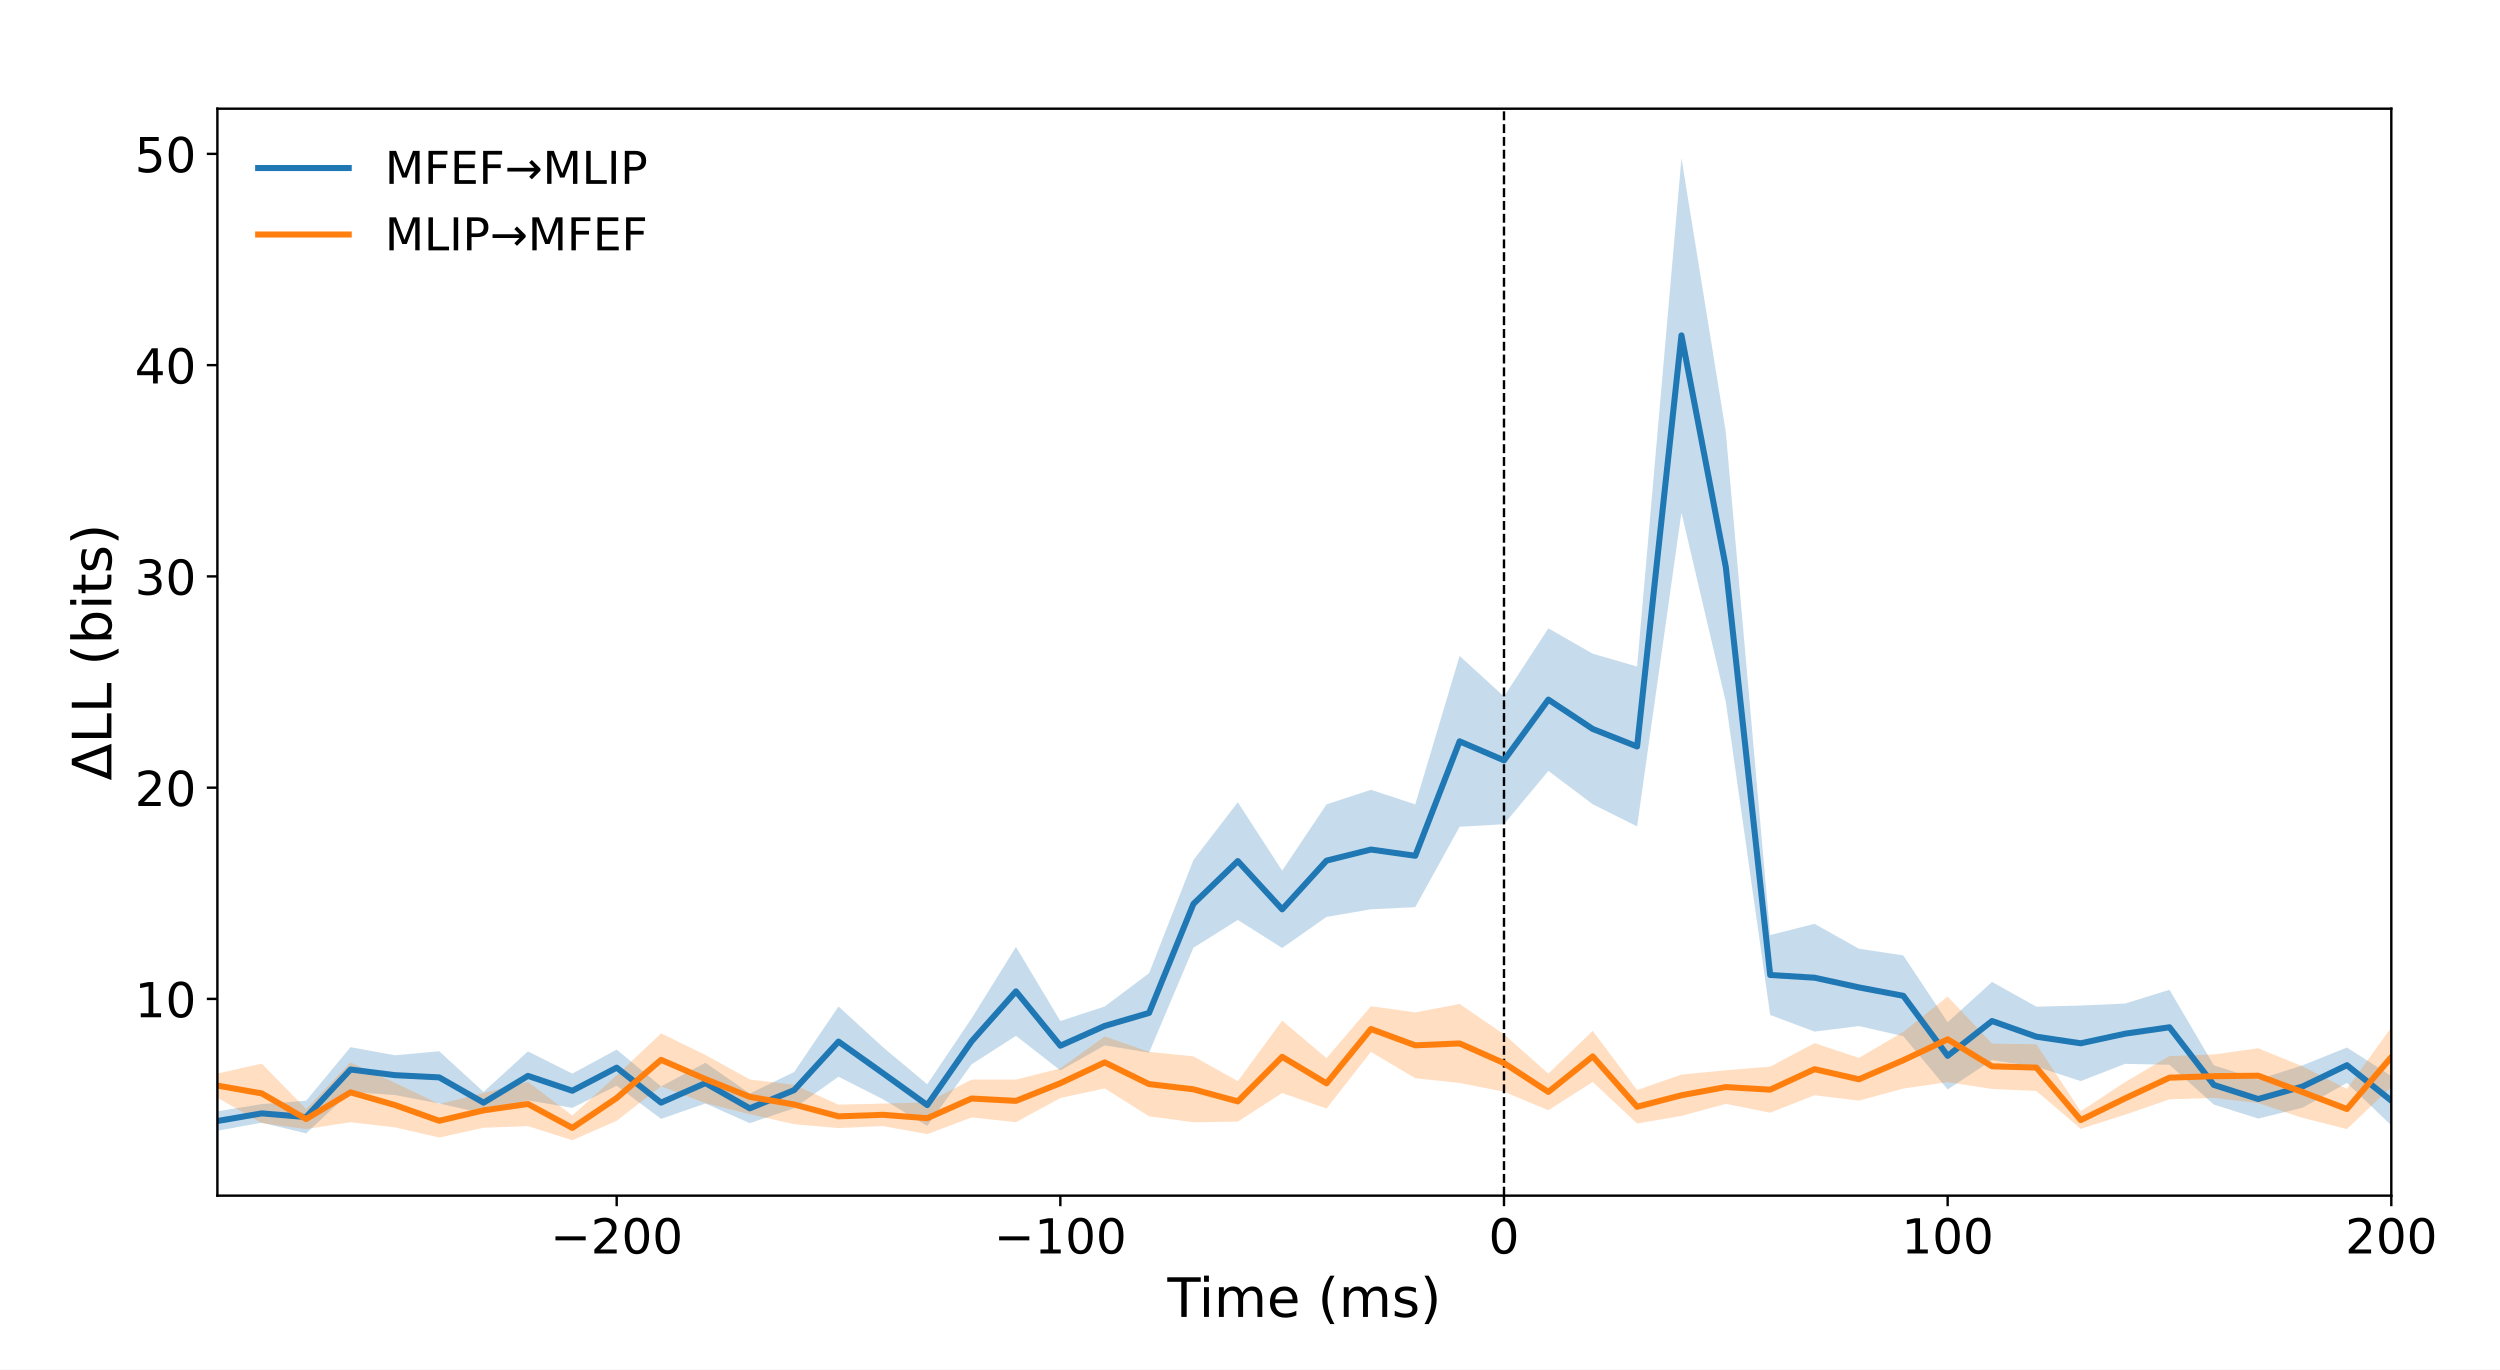
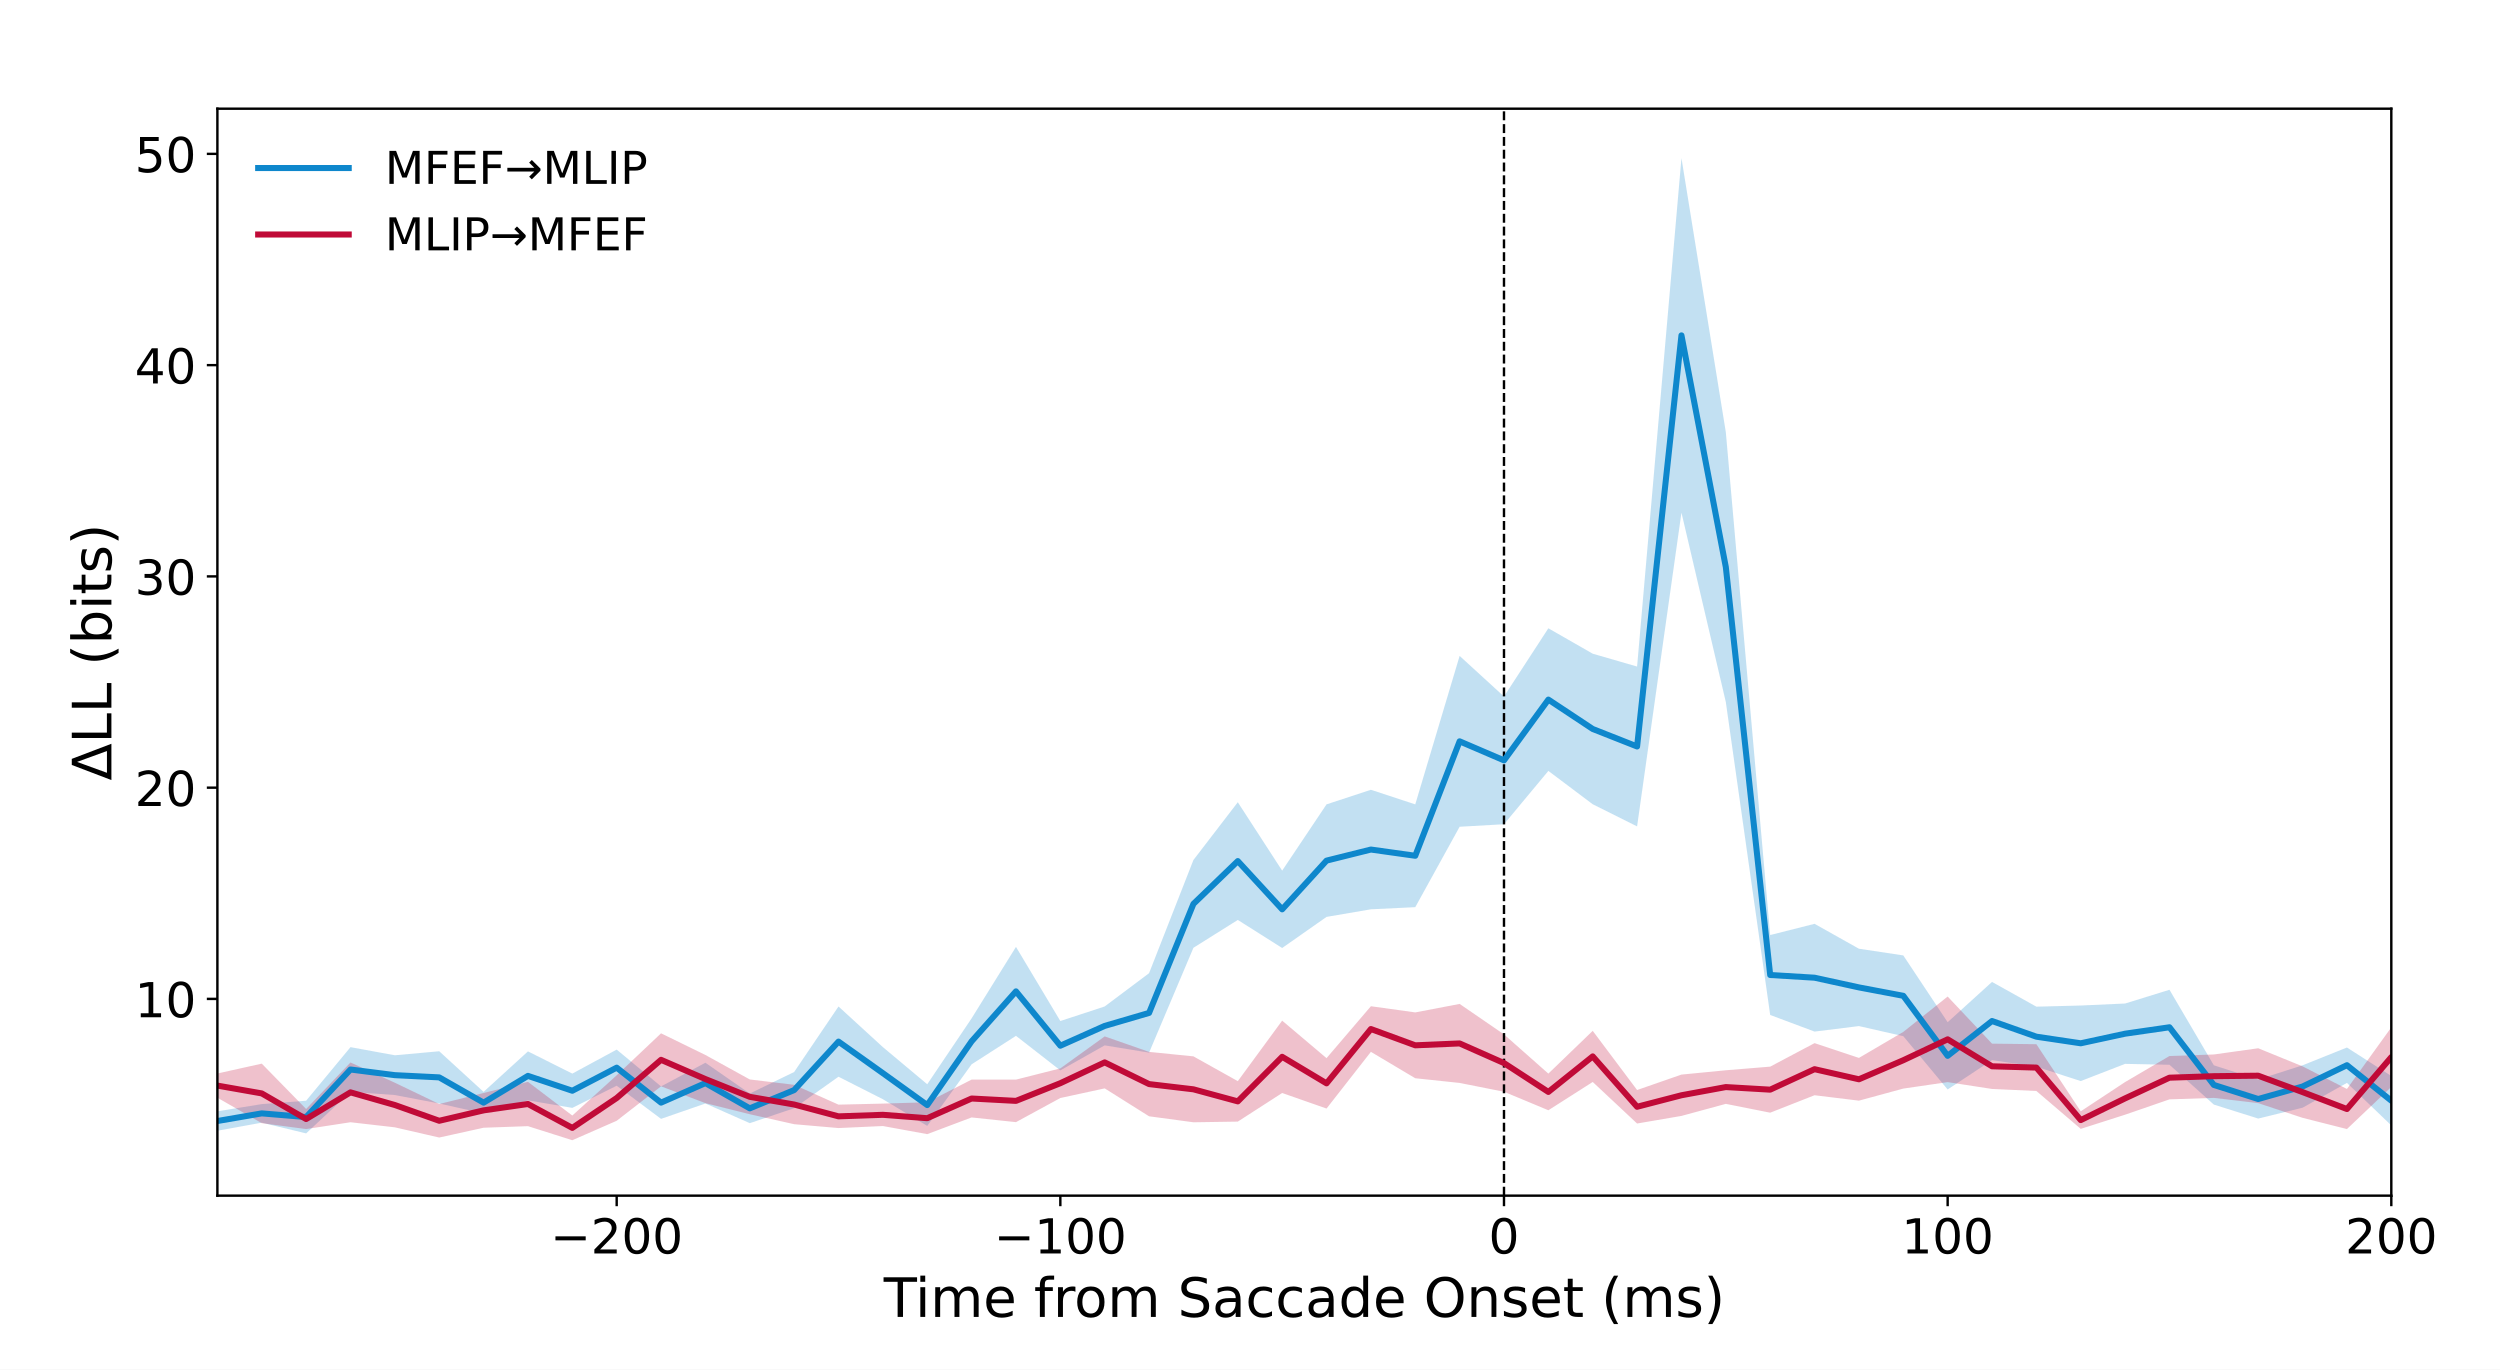
<svg xmlns="http://www.w3.org/2000/svg" xmlns:xlink="http://www.w3.org/1999/xlink" width="828pt" height="453.6pt" viewBox="0 0 828 453.6" version="1.1">
  <defs>
    <style type="text/css">*{stroke-linejoin: round; stroke-linecap: butt}</style>
  </defs>
  <g id="figure_1">
    <g id="patch_1">
      <path d="M 0 453.6  L 828 453.6  L 828 0  L 0 0  z " style="fill: #ffffff" />
    </g>
    <g id="axes_1">
      <g id="patch_2">
        <path d="M 72 396  L 792 396  L 792 36  L 72 36  z " style="fill: #ffffff" />
      </g>
      <g id="PolyCollection_1">
-         <path d="M 13.224 362.234  L 13.224 372.976  L 27.918 363.228  L 42.612 375.21  L 57.306 366.79  L 72 374.497  L 86.694 371.826  L 101.388 375.383  L 116.082 361.623  L 130.776 362.681  L 145.469 365.48  L 160.163 368.776  L 174.857 364.435  L 189.551 366.932  L 204.245 359.593  L 218.939 370.567  L 233.633 365.479  L 248.327 371.99  L 263.02 367.039  L 277.714 356.612  L 292.408 364.061  L 307.102 372.897  L 321.796 352.505  L 336.49 343.07  L 351.184 354.516  L 365.878 346.225  L 380.571 348.637  L 395.265 313.907  L 409.959 304.684  L 424.653 313.979  L 439.347 303.677  L 454.041 301.16  L 468.735 300.454  L 483.429 273.819  L 498.122 272.986  L 512.816 255.325  L 527.51 266.372  L 542.204 273.706  L 556.898 169.793  L 571.592 232.517  L 586.286 336.156  L 600.98 341.662  L 615.673 339.837  L 630.367 343.184  L 645.061 360.835  L 659.755 351.108  L 674.449 353.291  L 689.143 358.05  L 703.837 352.353  L 718.531 352.651  L 733.224 365.837  L 747.918 370.469  L 762.612 366.877  L 777.306 358.653  L 792 372.739  L 806.694 372.184  L 821.388 368.373  L 836.082 364.094  L 850.776 370.721  L 865.469 374.371  L 880.163 372.517  L 894.857 366.734  L 909.551 365.248  L 924.245 372.866  L 924.245 362.668  L 924.245 362.668  L 909.551 346.812  L 894.857 351.272  L 880.163 351.294  L 865.469 357.488  L 850.776 360.442  L 836.082 354.225  L 821.388 358.146  L 806.694 361.453  L 792 356.359  L 777.306 346.934  L 762.612 352.832  L 747.918 357.525  L 733.224 352.824  L 718.531 327.812  L 703.837 332.362  L 689.143 333.029  L 674.449 333.408  L 659.755 325.212  L 645.061 338.553  L 630.367 316.434  L 615.673 314.216  L 600.98 305.971  L 586.286 309.682  L 571.592 143.132  L 556.898 52.364  L 542.204 220.762  L 527.51 216.505  L 512.816 208.091  L 498.122 230.68  L 483.429 217.236  L 468.735 266.408  L 454.041 261.575  L 439.347 266.402  L 424.653 288.359  L 409.959 265.698  L 395.265 284.828  L 380.571 322.32  L 365.878 333.337  L 351.184 338.163  L 336.49 313.61  L 321.796 337.276  L 307.102 359.104  L 292.408 346.801  L 277.714 333.346  L 263.02 355.048  L 248.327 362.179  L 233.633 351.976  L 218.939 359.816  L 204.245 347.625  L 189.551 355.576  L 174.857 348.225  L 160.163 361.624  L 145.469 348.175  L 130.776 349.506  L 116.082 346.815  L 101.388 364.559  L 86.694 365.676  L 72 368.067  L 57.306 356.762  L 42.612 358.514  L 27.918 353.415  L 13.224 362.234  z " clip-path="url(#p592f6a7692)" style="fill: #1f77b4; fill-opacity: 0.25" />
+         <path d="M 13.224 362.234  L 13.224 372.976  L 27.918 363.228  L 42.612 375.21  L 57.306 366.79  L 72 374.497  L 86.694 371.826  L 101.388 375.383  L 116.082 361.623  L 130.776 362.681  L 145.469 365.48  L 160.163 368.776  L 174.857 364.435  L 189.551 366.932  L 204.245 359.593  L 218.939 370.567  L 233.633 365.479  L 248.327 371.99  L 263.02 367.039  L 277.714 356.612  L 292.408 364.061  L 307.102 372.897  L 321.796 352.505  L 336.49 343.07  L 351.184 354.516  L 365.878 346.225  L 380.571 348.637  L 395.265 313.907  L 409.959 304.684  L 424.653 313.979  L 439.347 303.677  L 454.041 301.16  L 468.735 300.454  L 483.429 273.819  L 498.122 272.986  L 512.816 255.325  L 527.51 266.372  L 542.204 273.706  L 556.898 169.793  L 571.592 232.517  L 586.286 336.156  L 600.98 341.662  L 615.673 339.837  L 630.367 343.184  L 645.061 360.835  L 659.755 351.108  L 674.449 353.291  L 689.143 358.05  L 703.837 352.353  L 718.531 352.651  L 733.224 365.837  L 747.918 370.469  L 762.612 366.877  L 777.306 358.653  L 792 372.739  L 806.694 372.184  L 821.388 368.373  L 836.082 364.094  L 850.776 370.721  L 865.469 374.371  L 880.163 372.517  L 894.857 366.734  L 909.551 365.248  L 924.245 372.866  L 924.245 362.668  L 924.245 362.668  L 909.551 346.812  L 894.857 351.272  L 880.163 351.294  L 865.469 357.488  L 850.776 360.442  L 836.082 354.225  L 821.388 358.146  L 806.694 361.453  L 792 356.359  L 777.306 346.934  L 762.612 352.832  L 747.918 357.525  L 733.224 352.824  L 718.531 327.812  L 703.837 332.362  L 689.143 333.029  L 674.449 333.408  L 659.755 325.212  L 645.061 338.553  L 630.367 316.434  L 615.673 314.216  L 600.98 305.971  L 586.286 309.682  L 571.592 143.132  L 556.898 52.364  L 542.204 220.762  L 527.51 216.505  L 512.816 208.091  L 498.122 230.68  L 483.429 217.236  L 468.735 266.408  L 454.041 261.575  L 439.347 266.402  L 424.653 288.359  L 409.959 265.698  L 395.265 284.828  L 380.571 322.32  L 365.878 333.337  L 351.184 338.163  L 336.49 313.61  L 321.796 337.276  L 307.102 359.104  L 292.408 346.801  L 277.714 333.346  L 263.02 355.048  L 248.327 362.179  L 233.633 351.976  L 218.939 359.816  L 204.245 347.625  L 189.551 355.576  L 174.857 348.225  L 160.163 361.624  L 145.469 348.175  L 130.776 349.506  L 116.082 346.815  L 101.388 364.559  L 86.694 365.676  L 72 368.067  L 57.306 356.762  L 42.612 358.514  L 27.918 353.415  L 13.224 362.234  z " clip-path="url(#p11a93ec8e6)" style="fill: #0e87cc; fill-opacity: 0.25" />
      </g>
      <g id="PolyCollection_2">
-         <path d="M 13.224 350.144  L 13.224 359.754  L 27.918 379.636  L 42.612 377.421  L 57.306 367.904  L 72 363.553  L 86.694 372  L 101.388 373.946  L 116.082 371.687  L 130.776 373.371  L 145.469 376.753  L 160.163 373.506  L 174.857 372.984  L 189.551 377.641  L 204.245 371.201  L 218.939 359.795  L 233.633 365.361  L 248.327 369.033  L 263.02 372.335  L 277.714 373.612  L 292.408 372.94  L 307.102 375.628  L 321.796 370.094  L 336.49 371.653  L 351.184 363.661  L 365.878 360.471  L 380.571 369.716  L 395.265 371.7  L 409.959 371.475  L 424.653 361.998  L 439.347 367.151  L 454.041 348.367  L 468.735 357.114  L 483.429 358.668  L 498.122 361.588  L 512.816 367.716  L 527.51 358.347  L 542.204 372.111  L 556.898 369.593  L 571.592 365.6  L 586.286 368.522  L 600.98 362.742  L 615.673 364.539  L 630.367 360.538  L 645.061 358.396  L 659.755 360.662  L 674.449 361.333  L 689.143 373.881  L 703.837 369.184  L 718.531 364.11  L 733.224 363.622  L 747.918 365.355  L 762.612 370.226  L 777.306 373.945  L 792 359.984  L 806.694 367.526  L 821.388 377.342  L 836.082 378.818  L 850.776 364.533  L 865.469 372.636  L 880.163 367.866  L 894.857 375.878  L 909.551 374.588  L 924.245 374.481  L 924.245 356.858  L 924.245 356.858  L 909.551 365.913  L 894.857 364.815  L 880.163 353.608  L 865.469 366.22  L 850.776 348.715  L 836.082 362.196  L 821.388 365.074  L 806.694 356.927  L 792 340.264  L 777.306 360.67  L 762.612 353.174  L 747.918 347.184  L 733.224 349.241  L 718.531 349.751  L 703.837 358.374  L 689.143 368.069  L 674.449 345.841  L 659.755 345.65  L 645.061 330.053  L 630.367 341.769  L 615.673 350.381  L 600.98 345.484  L 586.286 353.27  L 571.592 354.474  L 556.898 355.906  L 542.204 361.017  L 527.51 341.416  L 512.816 355.579  L 498.122 342.589  L 483.429 332.498  L 468.735 335.31  L 454.041 333.263  L 439.347 350.46  L 424.653 338.038  L 409.959 358.077  L 395.265 349.868  L 380.571 348.385  L 365.878 343.255  L 351.184 353.85  L 336.49 357.571  L 321.796 357.561  L 307.102 365.07  L 292.408 365.511  L 277.714 365.86  L 263.02 359.29  L 248.327 357.515  L 233.633 349.409  L 218.939 342.234  L 204.245 356.133  L 189.551 369.47  L 174.857 358.306  L 160.163 362  L 145.469 365.651  L 130.776 358.596  L 116.082 351.889  L 101.388 367.301  L 86.694 352.275  L 72 355.544  L 57.306 355.163  L 42.612 368.159  L 27.918 367.199  L 13.224 350.144  z " clip-path="url(#p592f6a7692)" style="fill: #ff7f0e; fill-opacity: 0.25" />
+         <path d="M 13.224 350.144  L 13.224 359.754  L 27.918 379.636  L 42.612 377.421  L 57.306 367.904  L 72 363.553  L 86.694 372  L 101.388 373.946  L 116.082 371.687  L 130.776 373.371  L 145.469 376.753  L 160.163 373.506  L 174.857 372.984  L 189.551 377.641  L 204.245 371.201  L 218.939 359.795  L 233.633 365.361  L 248.327 369.033  L 263.02 372.335  L 277.714 373.612  L 292.408 372.94  L 307.102 375.628  L 321.796 370.094  L 336.49 371.653  L 351.184 363.661  L 365.878 360.471  L 380.571 369.716  L 395.265 371.7  L 409.959 371.475  L 424.653 361.998  L 439.347 367.151  L 454.041 348.367  L 468.735 357.114  L 483.429 358.668  L 498.122 361.588  L 512.816 367.716  L 527.51 358.347  L 542.204 372.111  L 556.898 369.593  L 571.592 365.6  L 586.286 368.522  L 600.98 362.742  L 615.673 364.539  L 630.367 360.538  L 645.061 358.396  L 659.755 360.662  L 674.449 361.333  L 689.143 373.881  L 703.837 369.184  L 718.531 364.11  L 733.224 363.622  L 747.918 365.355  L 762.612 370.226  L 777.306 373.945  L 792 359.984  L 806.694 367.526  L 821.388 377.342  L 836.082 378.818  L 850.776 364.533  L 865.469 372.636  L 880.163 367.866  L 894.857 375.878  L 909.551 374.588  L 924.245 374.481  L 924.245 356.858  L 924.245 356.858  L 909.551 365.913  L 894.857 364.815  L 880.163 353.608  L 865.469 366.22  L 850.776 348.715  L 836.082 362.196  L 821.388 365.074  L 806.694 356.927  L 792 340.264  L 777.306 360.67  L 762.612 353.174  L 747.918 347.184  L 733.224 349.241  L 718.531 349.751  L 703.837 358.374  L 689.143 368.069  L 674.449 345.841  L 659.755 345.65  L 645.061 330.053  L 630.367 341.769  L 615.673 350.381  L 600.98 345.484  L 586.286 353.27  L 571.592 354.474  L 556.898 355.906  L 542.204 361.017  L 527.51 341.416  L 512.816 355.579  L 498.122 342.589  L 483.429 332.498  L 468.735 335.31  L 454.041 333.263  L 439.347 350.46  L 424.653 338.038  L 409.959 358.077  L 395.265 349.868  L 380.571 348.385  L 365.878 343.255  L 351.184 353.85  L 336.49 357.571  L 321.796 357.561  L 307.102 365.07  L 292.408 365.511  L 277.714 365.86  L 263.02 359.29  L 248.327 357.515  L 233.633 349.409  L 218.939 342.234  L 204.245 356.133  L 189.551 369.47  L 174.857 358.306  L 160.163 362  L 145.469 365.651  L 130.776 358.596  L 116.082 351.889  L 101.388 367.301  L 86.694 352.275  L 72 355.544  L 57.306 355.163  L 42.612 368.159  L 27.918 367.199  L 13.224 350.144  z " clip-path="url(#p11a93ec8e6)" style="fill: #c00a37; fill-opacity: 0.25" />
      </g>
      <g id="matplotlib.axis_1">
        <g id="xtick_1">
          <g id="line2d_1">
            <defs>
-               <path id="m61a2facf75" d="M 0 0  L 0 3.5  " style="stroke: #000000; stroke-width: 0.8" />
-             </defs>
-             <g>
-               <use xlink:href="#m61a2facf75" x="204.245" y="396" style="stroke: #000000; stroke-width: 0.8" />
+               <path id="md5efeb395f" d="M 0 0  L 0 3.5  " style="stroke: #000000; stroke-width: 0.8" />
+             </defs>
+             <g>
+               <use xlink:href="#md5efeb395f" x="204.245" y="396" style="stroke: #000000; stroke-width: 0.8" />
            </g>
          </g>
          <g id="text_1">
            <g transform="translate(182.2711 415.1575) scale(0.16 -0.16)">
              <defs>
                <path id="DejaVuSans-2212" d="M 678 2272  L 4684 2272  L 4684 1741  L 678 1741  L 678 2272  z " transform="scale(0.015625)" />
                <path id="DejaVuSans-32" d="M 1228 531  L 3431 531  L 3431 0  L 469 0  L 469 531  Q 828 903 1448 1529  Q 2069 2156 2228 2338  Q 2531 2678 2651 2914  Q 2772 3150 2772 3378  Q 2772 3750 2511 3984  Q 2250 4219 1831 4219  Q 1534 4219 1204 4116  Q 875 4013 500 3803  L 500 4441  Q 881 4594 1212 4672  Q 1544 4750 1819 4750  Q 2544 4750 2975 4387  Q 3406 4025 3406 3419  Q 3406 3131 3298 2873  Q 3191 2616 2906 2266  Q 2828 2175 2409 1742  Q 1991 1309 1228 531  z " transform="scale(0.015625)" />
                <path id="DejaVuSans-30" d="M 2034 4250  Q 1547 4250 1301 3770  Q 1056 3291 1056 2328  Q 1056 1369 1301 889  Q 1547 409 2034 409  Q 2525 409 2770 889  Q 3016 1369 3016 2328  Q 3016 3291 2770 3770  Q 2525 4250 2034 4250  z M 2034 4750  Q 2819 4750 3233 4129  Q 3647 3509 3647 2328  Q 3647 1150 3233 529  Q 2819 -91 2034 -91  Q 1250 -91 836 529  Q 422 1150 422 2328  Q 422 3509 836 4129  Q 1250 4750 2034 4750  z " transform="scale(0.015625)" />
              </defs>
              <use xlink:href="#DejaVuSans-2212" />
              <use xlink:href="#DejaVuSans-32" x="83.789" />
              <use xlink:href="#DejaVuSans-30" x="147.412" />
              <use xlink:href="#DejaVuSans-30" x="211.035" />
            </g>
          </g>
        </g>
        <g id="xtick_2">
          <g id="line2d_2">
            <g>
-               <use xlink:href="#m61a2facf75" x="351.184" y="396" style="stroke: #000000; stroke-width: 0.8" />
+               <use xlink:href="#md5efeb395f" x="351.184" y="396" style="stroke: #000000; stroke-width: 0.8" />
            </g>
          </g>
          <g id="text_2">
            <g transform="translate(329.2099 415.1575) scale(0.16 -0.16)">
              <defs>
                <path id="DejaVuSans-31" d="M 794 531  L 1825 531  L 1825 4091  L 703 3866  L 703 4441  L 1819 4666  L 2450 4666  L 2450 531  L 3481 531  L 3481 0  L 794 0  L 794 531  z " transform="scale(0.015625)" />
              </defs>
              <use xlink:href="#DejaVuSans-2212" />
              <use xlink:href="#DejaVuSans-31" x="83.789" />
              <use xlink:href="#DejaVuSans-30" x="147.412" />
              <use xlink:href="#DejaVuSans-30" x="211.035" />
            </g>
          </g>
        </g>
        <g id="xtick_3">
          <g id="line2d_3">
            <g>
-               <use xlink:href="#m61a2facf75" x="498.122" y="396" style="stroke: #000000; stroke-width: 0.8" />
+               <use xlink:href="#md5efeb395f" x="498.122" y="396" style="stroke: #000000; stroke-width: 0.8" />
            </g>
          </g>
          <g id="text_3">
            <g transform="translate(493.0324 415.1575) scale(0.16 -0.16)">
              <use xlink:href="#DejaVuSans-30" />
            </g>
          </g>
        </g>
        <g id="xtick_4">
          <g id="line2d_4">
            <g>
-               <use xlink:href="#m61a2facf75" x="645.061" y="396" style="stroke: #000000; stroke-width: 0.8" />
+               <use xlink:href="#md5efeb395f" x="645.061" y="396" style="stroke: #000000; stroke-width: 0.8" />
            </g>
          </g>
          <g id="text_4">
            <g transform="translate(629.7912 415.1575) scale(0.16 -0.16)">
              <use xlink:href="#DejaVuSans-31" />
              <use xlink:href="#DejaVuSans-30" x="63.623" />
              <use xlink:href="#DejaVuSans-30" x="127.246" />
            </g>
          </g>
        </g>
        <g id="xtick_5">
          <g id="line2d_5">
            <g>
-               <use xlink:href="#m61a2facf75" x="792" y="396" style="stroke: #000000; stroke-width: 0.8" />
+               <use xlink:href="#md5efeb395f" x="792" y="396" style="stroke: #000000; stroke-width: 0.8" />
            </g>
          </g>
          <g id="text_5">
            <g transform="translate(776.73 415.1575) scale(0.16 -0.16)">
              <use xlink:href="#DejaVuSans-32" />
              <use xlink:href="#DejaVuSans-30" x="63.623" />
              <use xlink:href="#DejaVuSans-30" x="127.246" />
            </g>
          </g>
        </g>
        <g id="text_6">
-           <g transform="translate(386.6414 436.1622) scale(0.18 -0.18)">
+           <g transform="translate(292.6856 436.1622) scale(0.18 -0.18)">
            <defs>
              <path id="DejaVuSans-54" d="M -19 4666  L 3928 4666  L 3928 4134  L 2272 4134  L 2272 0  L 1638 0  L 1638 4134  L -19 4134  L -19 4666  z " transform="scale(0.015625)" />
              <path id="DejaVuSans-69" d="M 603 3500  L 1178 3500  L 1178 0  L 603 0  L 603 3500  z M 603 4863  L 1178 4863  L 1178 4134  L 603 4134  L 603 4863  z " transform="scale(0.015625)" />
              <path id="DejaVuSans-6d" d="M 3328 2828  Q 3544 3216 3844 3400  Q 4144 3584 4550 3584  Q 5097 3584 5394 3201  Q 5691 2819 5691 2113  L 5691 0  L 5113 0  L 5113 2094  Q 5113 2597 4934 2840  Q 4756 3084 4391 3084  Q 3944 3084 3684 2787  Q 3425 2491 3425 1978  L 3425 0  L 2847 0  L 2847 2094  Q 2847 2600 2669 2842  Q 2491 3084 2119 3084  Q 1678 3084 1418 2786  Q 1159 2488 1159 1978  L 1159 0  L 581 0  L 581 3500  L 1159 3500  L 1159 2956  Q 1356 3278 1631 3431  Q 1906 3584 2284 3584  Q 2666 3584 2933 3390  Q 3200 3197 3328 2828  z " transform="scale(0.015625)" />
              <path id="DejaVuSans-65" d="M 3597 1894  L 3597 1613  L 953 1613  Q 991 1019 1311 708  Q 1631 397 2203 397  Q 2534 397 2845 478  Q 3156 559 3463 722  L 3463 178  Q 3153 47 2828 -22  Q 2503 -91 2169 -91  Q 1331 -91 842 396  Q 353 884 353 1716  Q 353 2575 817 3079  Q 1281 3584 2069 3584  Q 2775 3584 3186 3129  Q 3597 2675 3597 1894  z M 3022 2063  Q 3016 2534 2758 2815  Q 2500 3097 2075 3097  Q 1594 3097 1305 2825  Q 1016 2553 972 2059  L 3022 2063  z " transform="scale(0.015625)" />
              <path id="DejaVuSans-20" transform="scale(0.015625)" />
+               <path id="DejaVuSans-66" d="M 2375 4863  L 2375 4384  L 1825 4384  Q 1516 4384 1395 4259  Q 1275 4134 1275 3809  L 1275 3500  L 2222 3500  L 2222 3053  L 1275 3053  L 1275 0  L 697 0  L 697 3053  L 147 3053  L 147 3500  L 697 3500  L 697 3744  Q 697 4328 969 4595  Q 1241 4863 1831 4863  L 2375 4863  z " transform="scale(0.015625)" />
+               <path id="DejaVuSans-72" d="M 2631 2963  Q 2534 3019 2420 3045  Q 2306 3072 2169 3072  Q 1681 3072 1420 2755  Q 1159 2438 1159 1844  L 1159 0  L 581 0  L 581 3500  L 1159 3500  L 1159 2956  Q 1341 3275 1631 3429  Q 1922 3584 2338 3584  Q 2397 3584 2469 3576  Q 2541 3569 2628 3553  L 2631 2963  z " transform="scale(0.015625)" />
+               <path id="DejaVuSans-6f" d="M 1959 3097  Q 1497 3097 1228 2736  Q 959 2375 959 1747  Q 959 1119 1226 758  Q 1494 397 1959 397  Q 2419 397 2687 759  Q 2956 1122 2956 1747  Q 2956 2369 2687 2733  Q 2419 3097 1959 3097  z M 1959 3584  Q 2709 3584 3137 3096  Q 3566 2609 3566 1747  Q 3566 888 3137 398  Q 2709 -91 1959 -91  Q 1206 -91 779 398  Q 353 888 353 1747  Q 353 2609 779 3096  Q 1206 3584 1959 3584  z " transform="scale(0.015625)" />
+               <path id="DejaVuSans-53" d="M 3425 4513  L 3425 3897  Q 3066 4069 2747 4153  Q 2428 4238 2131 4238  Q 1616 4238 1336 4038  Q 1056 3838 1056 3469  Q 1056 3159 1242 3001  Q 1428 2844 1947 2747  L 2328 2669  Q 3034 2534 3370 2195  Q 3706 1856 3706 1288  Q 3706 609 3251 259  Q 2797 -91 1919 -91  Q 1588 -91 1214 -16  Q 841 59 441 206  L 441 856  Q 825 641 1194 531  Q 1563 422 1919 422  Q 2459 422 2753 634  Q 3047 847 3047 1241  Q 3047 1584 2836 1778  Q 2625 1972 2144 2069  L 1759 2144  Q 1053 2284 737 2584  Q 422 2884 422 3419  Q 422 4038 858 4394  Q 1294 4750 2059 4750  Q 2388 4750 2728 4690  Q 3069 4631 3425 4513  z " transform="scale(0.015625)" />
+               <path id="DejaVuSans-61" d="M 2194 1759  Q 1497 1759 1228 1600  Q 959 1441 959 1056  Q 959 750 1161 570  Q 1363 391 1709 391  Q 2188 391 2477 730  Q 2766 1069 2766 1631  L 2766 1759  L 2194 1759  z M 3341 1997  L 3341 0  L 2766 0  L 2766 531  Q 2569 213 2275 61  Q 1981 -91 1556 -91  Q 1019 -91 701 211  Q 384 513 384 1019  Q 384 1609 779 1909  Q 1175 2209 1959 2209  L 2766 2209  L 2766 2266  Q 2766 2663 2505 2880  Q 2244 3097 1772 3097  Q 1472 3097 1187 3025  Q 903 2953 641 2809  L 641 3341  Q 956 3463 1253 3523  Q 1550 3584 1831 3584  Q 2591 3584 2966 3190  Q 3341 2797 3341 1997  z " transform="scale(0.015625)" />
+               <path id="DejaVuSans-63" d="M 3122 3366  L 3122 2828  Q 2878 2963 2633 3030  Q 2388 3097 2138 3097  Q 1578 3097 1268 2742  Q 959 2388 959 1747  Q 959 1106 1268 751  Q 1578 397 2138 397  Q 2388 397 2633 464  Q 2878 531 3122 666  L 3122 134  Q 2881 22 2623 -34  Q 2366 -91 2075 -91  Q 1284 -91 818 406  Q 353 903 353 1747  Q 353 2603 823 3093  Q 1294 3584 2113 3584  Q 2378 3584 2631 3529  Q 2884 3475 3122 3366  z " transform="scale(0.015625)" />
+               <path id="DejaVuSans-64" d="M 2906 2969  L 2906 4863  L 3481 4863  L 3481 0  L 2906 0  L 2906 525  Q 2725 213 2448 61  Q 2172 -91 1784 -91  Q 1150 -91 751 415  Q 353 922 353 1747  Q 353 2572 751 3078  Q 1150 3584 1784 3584  Q 2172 3584 2448 3432  Q 2725 3281 2906 2969  z M 947 1747  Q 947 1113 1208 752  Q 1469 391 1925 391  Q 2381 391 2643 752  Q 2906 1113 2906 1747  Q 2906 2381 2643 2742  Q 2381 3103 1925 3103  Q 1469 3103 1208 2742  Q 947 2381 947 1747  z " transform="scale(0.015625)" />
+               <path id="DejaVuSans-4f" d="M 2522 4238  Q 1834 4238 1429 3725  Q 1025 3213 1025 2328  Q 1025 1447 1429 934  Q 1834 422 2522 422  Q 3209 422 3611 934  Q 4013 1447 4013 2328  Q 4013 3213 3611 3725  Q 3209 4238 2522 4238  z M 2522 4750  Q 3503 4750 4090 4092  Q 4678 3434 4678 2328  Q 4678 1225 4090 567  Q 3503 -91 2522 -91  Q 1538 -91 948 565  Q 359 1222 359 2328  Q 359 3434 948 4092  Q 1538 4750 2522 4750  z " transform="scale(0.015625)" />
+               <path id="DejaVuSans-6e" d="M 3513 2113  L 3513 0  L 2938 0  L 2938 2094  Q 2938 2591 2744 2837  Q 2550 3084 2163 3084  Q 1697 3084 1428 2787  Q 1159 2491 1159 1978  L 1159 0  L 581 0  L 581 3500  L 1159 3500  L 1159 2956  Q 1366 3272 1645 3428  Q 1925 3584 2291 3584  Q 2894 3584 3203 3211  Q 3513 2838 3513 2113  z " transform="scale(0.015625)" />
+               <path id="DejaVuSans-73" d="M 2834 3397  L 2834 2853  Q 2591 2978 2328 3040  Q 2066 3103 1784 3103  Q 1356 3103 1142 2972  Q 928 2841 928 2578  Q 928 2378 1081 2264  Q 1234 2150 1697 2047  L 1894 2003  Q 2506 1872 2764 1633  Q 3022 1394 3022 966  Q 3022 478 2636 193  Q 2250 -91 1575 -91  Q 1294 -91 989 -36  Q 684 19 347 128  L 347 722  Q 666 556 975 473  Q 1284 391 1588 391  Q 1994 391 2212 530  Q 2431 669 2431 922  Q 2431 1156 2273 1281  Q 2116 1406 1581 1522  L 1381 1569  Q 847 1681 609 1914  Q 372 2147 372 2553  Q 372 3047 722 3315  Q 1072 3584 1716 3584  Q 2034 3584 2315 3537  Q 2597 3491 2834 3397  z " transform="scale(0.015625)" />
+               <path id="DejaVuSans-74" d="M 1172 4494  L 1172 3500  L 2356 3500  L 2356 3053  L 1172 3053  L 1172 1153  Q 1172 725 1289 603  Q 1406 481 1766 481  L 2356 481  L 2356 0  L 1766 0  Q 1100 0 847 248  Q 594 497 594 1153  L 594 3053  L 172 3053  L 172 3500  L 594 3500  L 594 4494  L 1172 4494  z " transform="scale(0.015625)" />
              <path id="DejaVuSans-28" d="M 1984 4856  Q 1566 4138 1362 3434  Q 1159 2731 1159 2009  Q 1159 1288 1364 580  Q 1569 -128 1984 -844  L 1484 -844  Q 1016 -109 783 600  Q 550 1309 550 2009  Q 550 2706 781 3412  Q 1013 4119 1484 4856  L 1984 4856  z " transform="scale(0.015625)" />
-               <path id="DejaVuSans-73" d="M 2834 3397  L 2834 2853  Q 2591 2978 2328 3040  Q 2066 3103 1784 3103  Q 1356 3103 1142 2972  Q 928 2841 928 2578  Q 928 2378 1081 2264  Q 1234 2150 1697 2047  L 1894 2003  Q 2506 1872 2764 1633  Q 3022 1394 3022 966  Q 3022 478 2636 193  Q 2250 -91 1575 -91  Q 1294 -91 989 -36  Q 684 19 347 128  L 347 722  Q 666 556 975 473  Q 1284 391 1588 391  Q 1994 391 2212 530  Q 2431 669 2431 922  Q 2431 1156 2273 1281  Q 2116 1406 1581 1522  L 1381 1569  Q 847 1681 609 1914  Q 372 2147 372 2553  Q 372 3047 722 3315  Q 1072 3584 1716 3584  Q 2034 3584 2315 3537  Q 2597 3491 2834 3397  z " transform="scale(0.015625)" />
              <path id="DejaVuSans-29" d="M 513 4856  L 1013 4856  Q 1481 4119 1714 3412  Q 1947 2706 1947 2009  Q 1947 1309 1714 600  Q 1481 -109 1013 -844  L 513 -844  Q 928 -128 1133 580  Q 1338 1288 1338 2009  Q 1338 2731 1133 3434  Q 928 4138 513 4856  z " transform="scale(0.015625)" />
            </defs>
            <use xlink:href="#DejaVuSans-54" />
            <use xlink:href="#DejaVuSans-69" x="57.959" />
            <use xlink:href="#DejaVuSans-6d" x="85.742" />
            <use xlink:href="#DejaVuSans-65" x="183.154" />
            <use xlink:href="#DejaVuSans-20" x="244.678" />
-             <use xlink:href="#DejaVuSans-28" x="276.465" />
-             <use xlink:href="#DejaVuSans-6d" x="315.479" />
-             <use xlink:href="#DejaVuSans-73" x="412.891" />
-             <use xlink:href="#DejaVuSans-29" x="464.99" />
+             <use xlink:href="#DejaVuSans-66" x="276.465" />
+             <use xlink:href="#DejaVuSans-72" x="311.67" />
+             <use xlink:href="#DejaVuSans-6f" x="350.533" />
+             <use xlink:href="#DejaVuSans-6d" x="411.715" />
+             <use xlink:href="#DejaVuSans-20" x="509.127" />
+             <use xlink:href="#DejaVuSans-53" x="540.914" />
+             <use xlink:href="#DejaVuSans-61" x="604.391" />
+             <use xlink:href="#DejaVuSans-63" x="665.67" />
+             <use xlink:href="#DejaVuSans-63" x="720.65" />
+             <use xlink:href="#DejaVuSans-61" x="775.631" />
+             <use xlink:href="#DejaVuSans-64" x="836.91" />
+             <use xlink:href="#DejaVuSans-65" x="900.387" />
+             <use xlink:href="#DejaVuSans-20" x="961.91" />
+             <use xlink:href="#DejaVuSans-4f" x="993.697" />
+             <use xlink:href="#DejaVuSans-6e" x="1072.408" />
+             <use xlink:href="#DejaVuSans-73" x="1135.787" />
+             <use xlink:href="#DejaVuSans-65" x="1187.887" />
+             <use xlink:href="#DejaVuSans-74" x="1249.41" />
+             <use xlink:href="#DejaVuSans-20" x="1288.619" />
+             <use xlink:href="#DejaVuSans-28" x="1320.406" />
+             <use xlink:href="#DejaVuSans-6d" x="1359.42" />
+             <use xlink:href="#DejaVuSans-73" x="1456.832" />
+             <use xlink:href="#DejaVuSans-29" x="1508.932" />
          </g>
        </g>
      </g>
      <g id="matplotlib.axis_2">
        <g id="ytick_1">
          <g id="line2d_6">
            <defs>
-               <path id="m66989ac811" d="M 0 0  L -3.5 0  " style="stroke: #000000; stroke-width: 0.8" />
-             </defs>
-             <g>
-               <use xlink:href="#m66989ac811" x="72" y="330.837" style="stroke: #000000; stroke-width: 0.8" />
+               <path id="ma99777680a" d="M 0 0  L -3.5 0  " style="stroke: #000000; stroke-width: 0.8" />
+             </defs>
+             <g>
+               <use xlink:href="#ma99777680a" x="72" y="330.837" style="stroke: #000000; stroke-width: 0.8" />
            </g>
          </g>
          <g id="text_7">
            <g transform="translate(44.64 336.9158) scale(0.16 -0.16)">
              <use xlink:href="#DejaVuSans-31" />
              <use xlink:href="#DejaVuSans-30" x="63.623" />
            </g>
          </g>
        </g>
        <g id="ytick_2">
          <g id="line2d_7">
            <g>
-               <use xlink:href="#m66989ac811" x="72" y="260.869" style="stroke: #000000; stroke-width: 0.8" />
+               <use xlink:href="#ma99777680a" x="72" y="260.869" style="stroke: #000000; stroke-width: 0.8" />
            </g>
          </g>
          <g id="text_8">
            <g transform="translate(44.64 266.9474) scale(0.16 -0.16)">
              <use xlink:href="#DejaVuSans-32" />
              <use xlink:href="#DejaVuSans-30" x="63.623" />
            </g>
          </g>
        </g>
        <g id="ytick_3">
          <g id="line2d_8">
            <g>
-               <use xlink:href="#m66989ac811" x="72" y="190.9" style="stroke: #000000; stroke-width: 0.8" />
+               <use xlink:href="#ma99777680a" x="72" y="190.9" style="stroke: #000000; stroke-width: 0.8" />
            </g>
          </g>
          <g id="text_9">
            <g transform="translate(44.64 196.979) scale(0.16 -0.16)">
              <defs>
                <path id="DejaVuSans-33" d="M 2597 2516  Q 3050 2419 3304 2112  Q 3559 1806 3559 1356  Q 3559 666 3084 287  Q 2609 -91 1734 -91  Q 1441 -91 1130 -33  Q 819 25 488 141  L 488 750  Q 750 597 1062 519  Q 1375 441 1716 441  Q 2309 441 2620 675  Q 2931 909 2931 1356  Q 2931 1769 2642 2001  Q 2353 2234 1838 2234  L 1294 2234  L 1294 2753  L 1863 2753  Q 2328 2753 2575 2939  Q 2822 3125 2822 3475  Q 2822 3834 2567 4026  Q 2313 4219 1838 4219  Q 1578 4219 1281 4162  Q 984 4106 628 3988  L 628 4550  Q 988 4650 1302 4700  Q 1616 4750 1894 4750  Q 2613 4750 3031 4423  Q 3450 4097 3450 3541  Q 3450 3153 3228 2886  Q 3006 2619 2597 2516  z " transform="scale(0.015625)" />
              </defs>
              <use xlink:href="#DejaVuSans-33" />
              <use xlink:href="#DejaVuSans-30" x="63.623" />
            </g>
          </g>
        </g>
        <g id="ytick_4">
          <g id="line2d_9">
            <g>
-               <use xlink:href="#m66989ac811" x="72" y="120.932" style="stroke: #000000; stroke-width: 0.8" />
+               <use xlink:href="#ma99777680a" x="72" y="120.932" style="stroke: #000000; stroke-width: 0.8" />
            </g>
          </g>
          <g id="text_10">
            <g transform="translate(44.64 127.0106) scale(0.16 -0.16)">
              <defs>
                <path id="DejaVuSans-34" d="M 2419 4116  L 825 1625  L 2419 1625  L 2419 4116  z M 2253 4666  L 3047 4666  L 3047 1625  L 3713 1625  L 3713 1100  L 3047 1100  L 3047 0  L 2419 0  L 2419 1100  L 313 1100  L 313 1709  L 2253 4666  z " transform="scale(0.015625)" />
              </defs>
              <use xlink:href="#DejaVuSans-34" />
              <use xlink:href="#DejaVuSans-30" x="63.623" />
            </g>
          </g>
        </g>
        <g id="ytick_5">
          <g id="line2d_10">
            <g>
-               <use xlink:href="#m66989ac811" x="72" y="50.963" style="stroke: #000000; stroke-width: 0.8" />
+               <use xlink:href="#ma99777680a" x="72" y="50.963" style="stroke: #000000; stroke-width: 0.8" />
            </g>
          </g>
          <g id="text_11">
            <g transform="translate(44.64 57.04221) scale(0.16 -0.16)">
              <defs>
                <path id="DejaVuSans-35" d="M 691 4666  L 3169 4666  L 3169 4134  L 1269 4134  L 1269 2991  Q 1406 3038 1543 3061  Q 1681 3084 1819 3084  Q 2600 3084 3056 2656  Q 3513 2228 3513 1497  Q 3513 744 3044 326  Q 2575 -91 1722 -91  Q 1428 -91 1123 -41  Q 819 9 494 109  L 494 744  Q 775 591 1075 516  Q 1375 441 1709 441  Q 2250 441 2565 725  Q 2881 1009 2881 1497  Q 2881 1984 2565 2268  Q 2250 2553 1709 2553  Q 1456 2553 1204 2497  Q 953 2441 691 2322  L 691 4666  z " transform="scale(0.015625)" />
              </defs>
              <use xlink:href="#DejaVuSans-35" />
              <use xlink:href="#DejaVuSans-30" x="63.623" />
            </g>
          </g>
        </g>
        <g id="text_12">
          <g transform="translate(36.89656 258.4997) rotate(-90) scale(0.18 -0.18)">
            <defs>
              <path id="DejaVuSans-394" d="M 2188 4044  L 906 525  L 3472 525  L 2188 4044  z M 50 0  L 1831 4666  L 2547 4666  L 4325 0  L 50 0  z " transform="scale(0.015625)" />
              <path id="DejaVuSans-4c" d="M 628 4666  L 1259 4666  L 1259 531  L 3531 531  L 3531 0  L 628 0  L 628 4666  z " transform="scale(0.015625)" />
              <path id="DejaVuSans-62" d="M 3116 1747  Q 3116 2381 2855 2742  Q 2594 3103 2138 3103  Q 1681 3103 1420 2742  Q 1159 2381 1159 1747  Q 1159 1113 1420 752  Q 1681 391 2138 391  Q 2594 391 2855 752  Q 3116 1113 3116 1747  z M 1159 2969  Q 1341 3281 1617 3432  Q 1894 3584 2278 3584  Q 2916 3584 3314 3078  Q 3713 2572 3713 1747  Q 3713 922 3314 415  Q 2916 -91 2278 -91  Q 1894 -91 1617 61  Q 1341 213 1159 525  L 1159 0  L 581 0  L 581 4863  L 1159 4863  L 1159 2969  z " transform="scale(0.015625)" />
-               <path id="DejaVuSans-74" d="M 1172 4494  L 1172 3500  L 2356 3500  L 2356 3053  L 1172 3053  L 1172 1153  Q 1172 725 1289 603  Q 1406 481 1766 481  L 2356 481  L 2356 0  L 1766 0  Q 1100 0 847 248  Q 594 497 594 1153  L 594 3053  L 172 3053  L 172 3500  L 594 3500  L 594 4494  L 1172 4494  z " transform="scale(0.015625)" />
            </defs>
            <use xlink:href="#DejaVuSans-394" />
            <use xlink:href="#DejaVuSans-4c" x="68.408" />
            <use xlink:href="#DejaVuSans-4c" x="124.121" />
            <use xlink:href="#DejaVuSans-20" x="179.834" />
            <use xlink:href="#DejaVuSans-28" x="211.621" />
            <use xlink:href="#DejaVuSans-62" x="250.635" />
            <use xlink:href="#DejaVuSans-69" x="314.111" />
            <use xlink:href="#DejaVuSans-74" x="341.895" />
            <use xlink:href="#DejaVuSans-73" x="381.104" />
            <use xlink:href="#DejaVuSans-29" x="433.203" />
          </g>
        </g>
      </g>
      <g id="line2d_11">
-         <path d="M 498.122 396  L 498.122 36  " clip-path="url(#p592f6a7692)" style="fill: none; stroke-dasharray: 2.96,1.28; stroke-dashoffset: 0; stroke: #000000; stroke-width: 0.8" />
+         <path d="M 498.122 396  L 498.122 36  " clip-path="url(#p11a93ec8e6)" style="fill: none; stroke-dasharray: 2.96,1.28; stroke-dashoffset: 0; stroke: #000000; stroke-width: 0.8" />
      </g>
      <g id="line2d_12">
-         <path d="M 13.224 367.605  L 27.918 358.322  L 42.612 366.862  L 57.306 361.776  L 72 371.282  L 86.694 368.751  L 101.388 369.971  L 116.082 354.219  L 130.776 356.093  L 145.469 356.828  L 160.163 365.2  L 174.857 356.33  L 189.551 361.254  L 204.245 353.609  L 218.939 365.191  L 233.633 358.728  L 248.327 367.084  L 263.02 361.043  L 277.714 344.979  L 292.408 355.431  L 307.102 366.001  L 321.796 344.89  L 336.49 328.34  L 351.184 346.339  L 365.878 339.781  L 380.571 335.479  L 395.265 299.367  L 409.959 285.191  L 424.653 301.169  L 439.347 285.039  L 454.041 281.368  L 468.735 283.431  L 483.429 245.527  L 498.122 251.833  L 512.816 231.708  L 527.51 241.439  L 542.204 247.234  L 556.898 111.078  L 571.592 187.824  L 586.286 322.919  L 600.98 323.817  L 615.673 327.026  L 630.367 329.809  L 645.061 349.694  L 659.755 338.16  L 674.449 343.349  L 689.143 345.539  L 703.837 342.357  L 718.531 340.232  L 733.224 359.331  L 747.918 363.997  L 762.612 359.855  L 777.306 352.793  L 792 364.549  L 806.694 366.819  L 821.388 363.259  L 829 361.135  " clip-path="url(#p592f6a7692)" style="fill: none; stroke: #1f77b4; stroke-width: 2; stroke-linecap: square" />
+         <path d="M 13.224 367.605  L 27.918 358.322  L 42.612 366.862  L 57.306 361.776  L 72 371.282  L 86.694 368.751  L 101.388 369.971  L 116.082 354.219  L 130.776 356.093  L 145.469 356.828  L 160.163 365.2  L 174.857 356.33  L 189.551 361.254  L 204.245 353.609  L 218.939 365.191  L 233.633 358.728  L 248.327 367.084  L 263.02 361.043  L 277.714 344.979  L 292.408 355.431  L 307.102 366.001  L 321.796 344.89  L 336.49 328.34  L 351.184 346.339  L 365.878 339.781  L 380.571 335.479  L 395.265 299.367  L 409.959 285.191  L 424.653 301.169  L 439.347 285.039  L 454.041 281.368  L 468.735 283.431  L 483.429 245.527  L 498.122 251.833  L 512.816 231.708  L 527.51 241.439  L 542.204 247.234  L 556.898 111.078  L 571.592 187.824  L 586.286 322.919  L 600.98 323.817  L 615.673 327.026  L 630.367 329.809  L 645.061 349.694  L 659.755 338.16  L 674.449 343.349  L 689.143 345.539  L 703.837 342.357  L 718.531 340.232  L 733.224 359.331  L 747.918 363.997  L 762.612 359.855  L 777.306 352.793  L 792 364.549  L 806.694 366.819  L 821.388 363.259  L 829 361.135  " clip-path="url(#p11a93ec8e6)" style="fill: none; stroke: #0e87cc; stroke-width: 2; stroke-linecap: square" />
      </g>
      <g id="line2d_13">
-         <path d="M 13.224 354.949  L 27.918 373.418  L 42.612 372.79  L 57.306 361.533  L 72 359.549  L 86.694 362.137  L 101.388 370.624  L 116.082 361.788  L 130.776 365.983  L 145.469 371.202  L 160.163 367.753  L 174.857 365.645  L 189.551 373.556  L 204.245 363.667  L 218.939 351.014  L 233.633 357.385  L 248.327 363.274  L 263.02 365.813  L 277.714 369.736  L 292.408 369.226  L 307.102 370.349  L 321.796 363.827  L 336.49 364.612  L 351.184 358.756  L 365.878 351.863  L 380.571 359.05  L 395.265 360.784  L 409.959 364.776  L 424.653 350.018  L 439.347 358.805  L 454.041 340.815  L 468.735 346.212  L 483.429 345.583  L 498.122 352.088  L 512.816 361.648  L 527.51 349.881  L 542.204 366.564  L 556.898 362.75  L 571.592 360.037  L 586.286 360.896  L 600.98 354.113  L 615.673 357.46  L 630.367 351.154  L 645.061 344.225  L 659.755 353.156  L 674.449 353.587  L 689.143 370.975  L 703.837 363.779  L 718.531 356.93  L 733.224 356.432  L 747.918 356.27  L 762.612 361.7  L 777.306 367.308  L 792 350.124  L 806.694 362.226  L 821.388 371.208  L 829 370.845  " clip-path="url(#p592f6a7692)" style="fill: none; stroke: #ff7f0e; stroke-width: 2; stroke-linecap: square" />
+         <path d="M 13.224 354.949  L 27.918 373.418  L 42.612 372.79  L 57.306 361.533  L 72 359.549  L 86.694 362.137  L 101.388 370.624  L 116.082 361.788  L 130.776 365.983  L 145.469 371.202  L 160.163 367.753  L 174.857 365.645  L 189.551 373.556  L 204.245 363.667  L 218.939 351.014  L 233.633 357.385  L 248.327 363.274  L 263.02 365.813  L 277.714 369.736  L 292.408 369.226  L 307.102 370.349  L 321.796 363.827  L 336.49 364.612  L 351.184 358.756  L 365.878 351.863  L 380.571 359.05  L 395.265 360.784  L 409.959 364.776  L 424.653 350.018  L 439.347 358.805  L 454.041 340.815  L 468.735 346.212  L 483.429 345.583  L 498.122 352.088  L 512.816 361.648  L 527.51 349.881  L 542.204 366.564  L 556.898 362.75  L 571.592 360.037  L 586.286 360.896  L 600.98 354.113  L 615.673 357.46  L 630.367 351.154  L 645.061 344.225  L 659.755 353.156  L 674.449 353.587  L 689.143 370.975  L 703.837 363.779  L 718.531 356.93  L 733.224 356.432  L 747.918 356.27  L 762.612 361.7  L 777.306 367.308  L 792 350.124  L 806.694 362.226  L 821.388 371.208  L 829 370.845  " clip-path="url(#p11a93ec8e6)" style="fill: none; stroke: #c00a37; stroke-width: 2; stroke-linecap: square" />
      </g>
      <g id="patch_3">
        <path d="M 72 396  L 72 36  " style="fill: none; stroke: #000000; stroke-width: 0.8; stroke-linejoin: miter; stroke-linecap: square" />
      </g>
      <g id="patch_4">
        <path d="M 792 396  L 792 36  " style="fill: none; stroke: #000000; stroke-width: 0.8; stroke-linejoin: miter; stroke-linecap: square" />
      </g>
      <g id="patch_5">
        <path d="M 72 396  L 792 396  " style="fill: none; stroke: #000000; stroke-width: 0.8; stroke-linejoin: miter; stroke-linecap: square" />
      </g>
      <g id="patch_6">
        <path d="M 72 36  L 792 36  " style="fill: none; stroke: #000000; stroke-width: 0.8; stroke-linejoin: miter; stroke-linecap: square" />
      </g>
      <g id="legend_1">
        <g id="line2d_14">
-           <path d="M 85.5 55.648  L 100.5 55.648  L 115.5 55.648  " style="fill: none; stroke: #1f77b4; stroke-width: 2; stroke-linecap: square" />
+           <path d="M 85.5 55.648  L 100.5 55.648  L 115.5 55.648  " style="fill: none; stroke: #0e87cc; stroke-width: 2; stroke-linecap: square" />
        </g>
        <g id="text_13">
          <g transform="translate(127.5 60.89766) scale(0.15 -0.15)">
            <defs>
              <path id="DejaVuSans-4d" d="M 628 4666  L 1569 4666  L 2759 1491  L 3956 4666  L 4897 4666  L 4897 0  L 4281 0  L 4281 4097  L 3078 897  L 2444 897  L 1241 4097  L 1241 0  L 628 0  L 628 4666  z " transform="scale(0.015625)" />
              <path id="DejaVuSans-46" d="M 628 4666  L 3309 4666  L 3309 4134  L 1259 4134  L 1259 2759  L 3109 2759  L 3109 2228  L 1259 2228  L 1259 0  L 628 0  L 628 4666  z " transform="scale(0.015625)" />
              <path id="DejaVuSans-45" d="M 628 4666  L 3578 4666  L 3578 4134  L 1259 4134  L 1259 2753  L 3481 2753  L 3481 2222  L 1259 2222  L 1259 531  L 3634 531  L 3634 0  L 628 0  L 628 4666  z " transform="scale(0.015625)" />
              <path id="DejaVuSans-2192" d="M 5050 2147  L 5050 1866  L 3822 638  L 3447 1013  L 4175 1741  L 366 1741  L 366 2272  L 4175 2272  L 3447 3000  L 3822 3375  L 5050 2147  z " transform="scale(0.015625)" />
              <path id="DejaVuSans-49" d="M 628 4666  L 1259 4666  L 1259 0  L 628 0  L 628 4666  z " transform="scale(0.015625)" />
              <path id="DejaVuSans-50" d="M 1259 4147  L 1259 2394  L 2053 2394  Q 2494 2394 2734 2622  Q 2975 2850 2975 3272  Q 2975 3691 2734 3919  Q 2494 4147 2053 4147  L 1259 4147  z M 628 4666  L 2053 4666  Q 2838 4666 3239 4311  Q 3641 3956 3641 3272  Q 3641 2581 3239 2228  Q 2838 1875 2053 1875  L 1259 1875  L 1259 0  L 628 0  L 628 4666  z " transform="scale(0.015625)" />
            </defs>
            <use xlink:href="#DejaVuSans-4d" />
            <use xlink:href="#DejaVuSans-46" x="86.279" />
            <use xlink:href="#DejaVuSans-45" x="143.799" />
            <use xlink:href="#DejaVuSans-46" x="206.982" />
            <use xlink:href="#DejaVuSans-2192" x="264.502" />
            <use xlink:href="#DejaVuSans-4d" x="348.291" />
            <use xlink:href="#DejaVuSans-4c" x="434.57" />
            <use xlink:href="#DejaVuSans-49" x="490.283" />
            <use xlink:href="#DejaVuSans-50" x="519.775" />
          </g>
        </g>
        <g id="line2d_15">
-           <path d="M 85.5 77.665  L 100.5 77.665  L 115.5 77.665  " style="fill: none; stroke: #ff7f0e; stroke-width: 2; stroke-linecap: square" />
+           <path d="M 85.5 77.665  L 100.5 77.665  L 115.5 77.665  " style="fill: none; stroke: #c00a37; stroke-width: 2; stroke-linecap: square" />
        </g>
        <g id="text_14">
          <g transform="translate(127.5 82.91484) scale(0.15 -0.15)">
            <use xlink:href="#DejaVuSans-4d" />
            <use xlink:href="#DejaVuSans-4c" x="86.279" />
            <use xlink:href="#DejaVuSans-49" x="141.992" />
            <use xlink:href="#DejaVuSans-50" x="171.484" />
            <use xlink:href="#DejaVuSans-2192" x="231.787" />
            <use xlink:href="#DejaVuSans-4d" x="315.576" />
            <use xlink:href="#DejaVuSans-46" x="401.855" />
            <use xlink:href="#DejaVuSans-45" x="459.375" />
            <use xlink:href="#DejaVuSans-46" x="522.559" />
          </g>
        </g>
      </g>
    </g>
  </g>
  <defs>
-     <clipPath id="p592f6a7692">
+     <clipPath id="p11a93ec8e6">
      <rect x="72" y="36" width="720" height="360" />
    </clipPath>
  </defs>
</svg>
